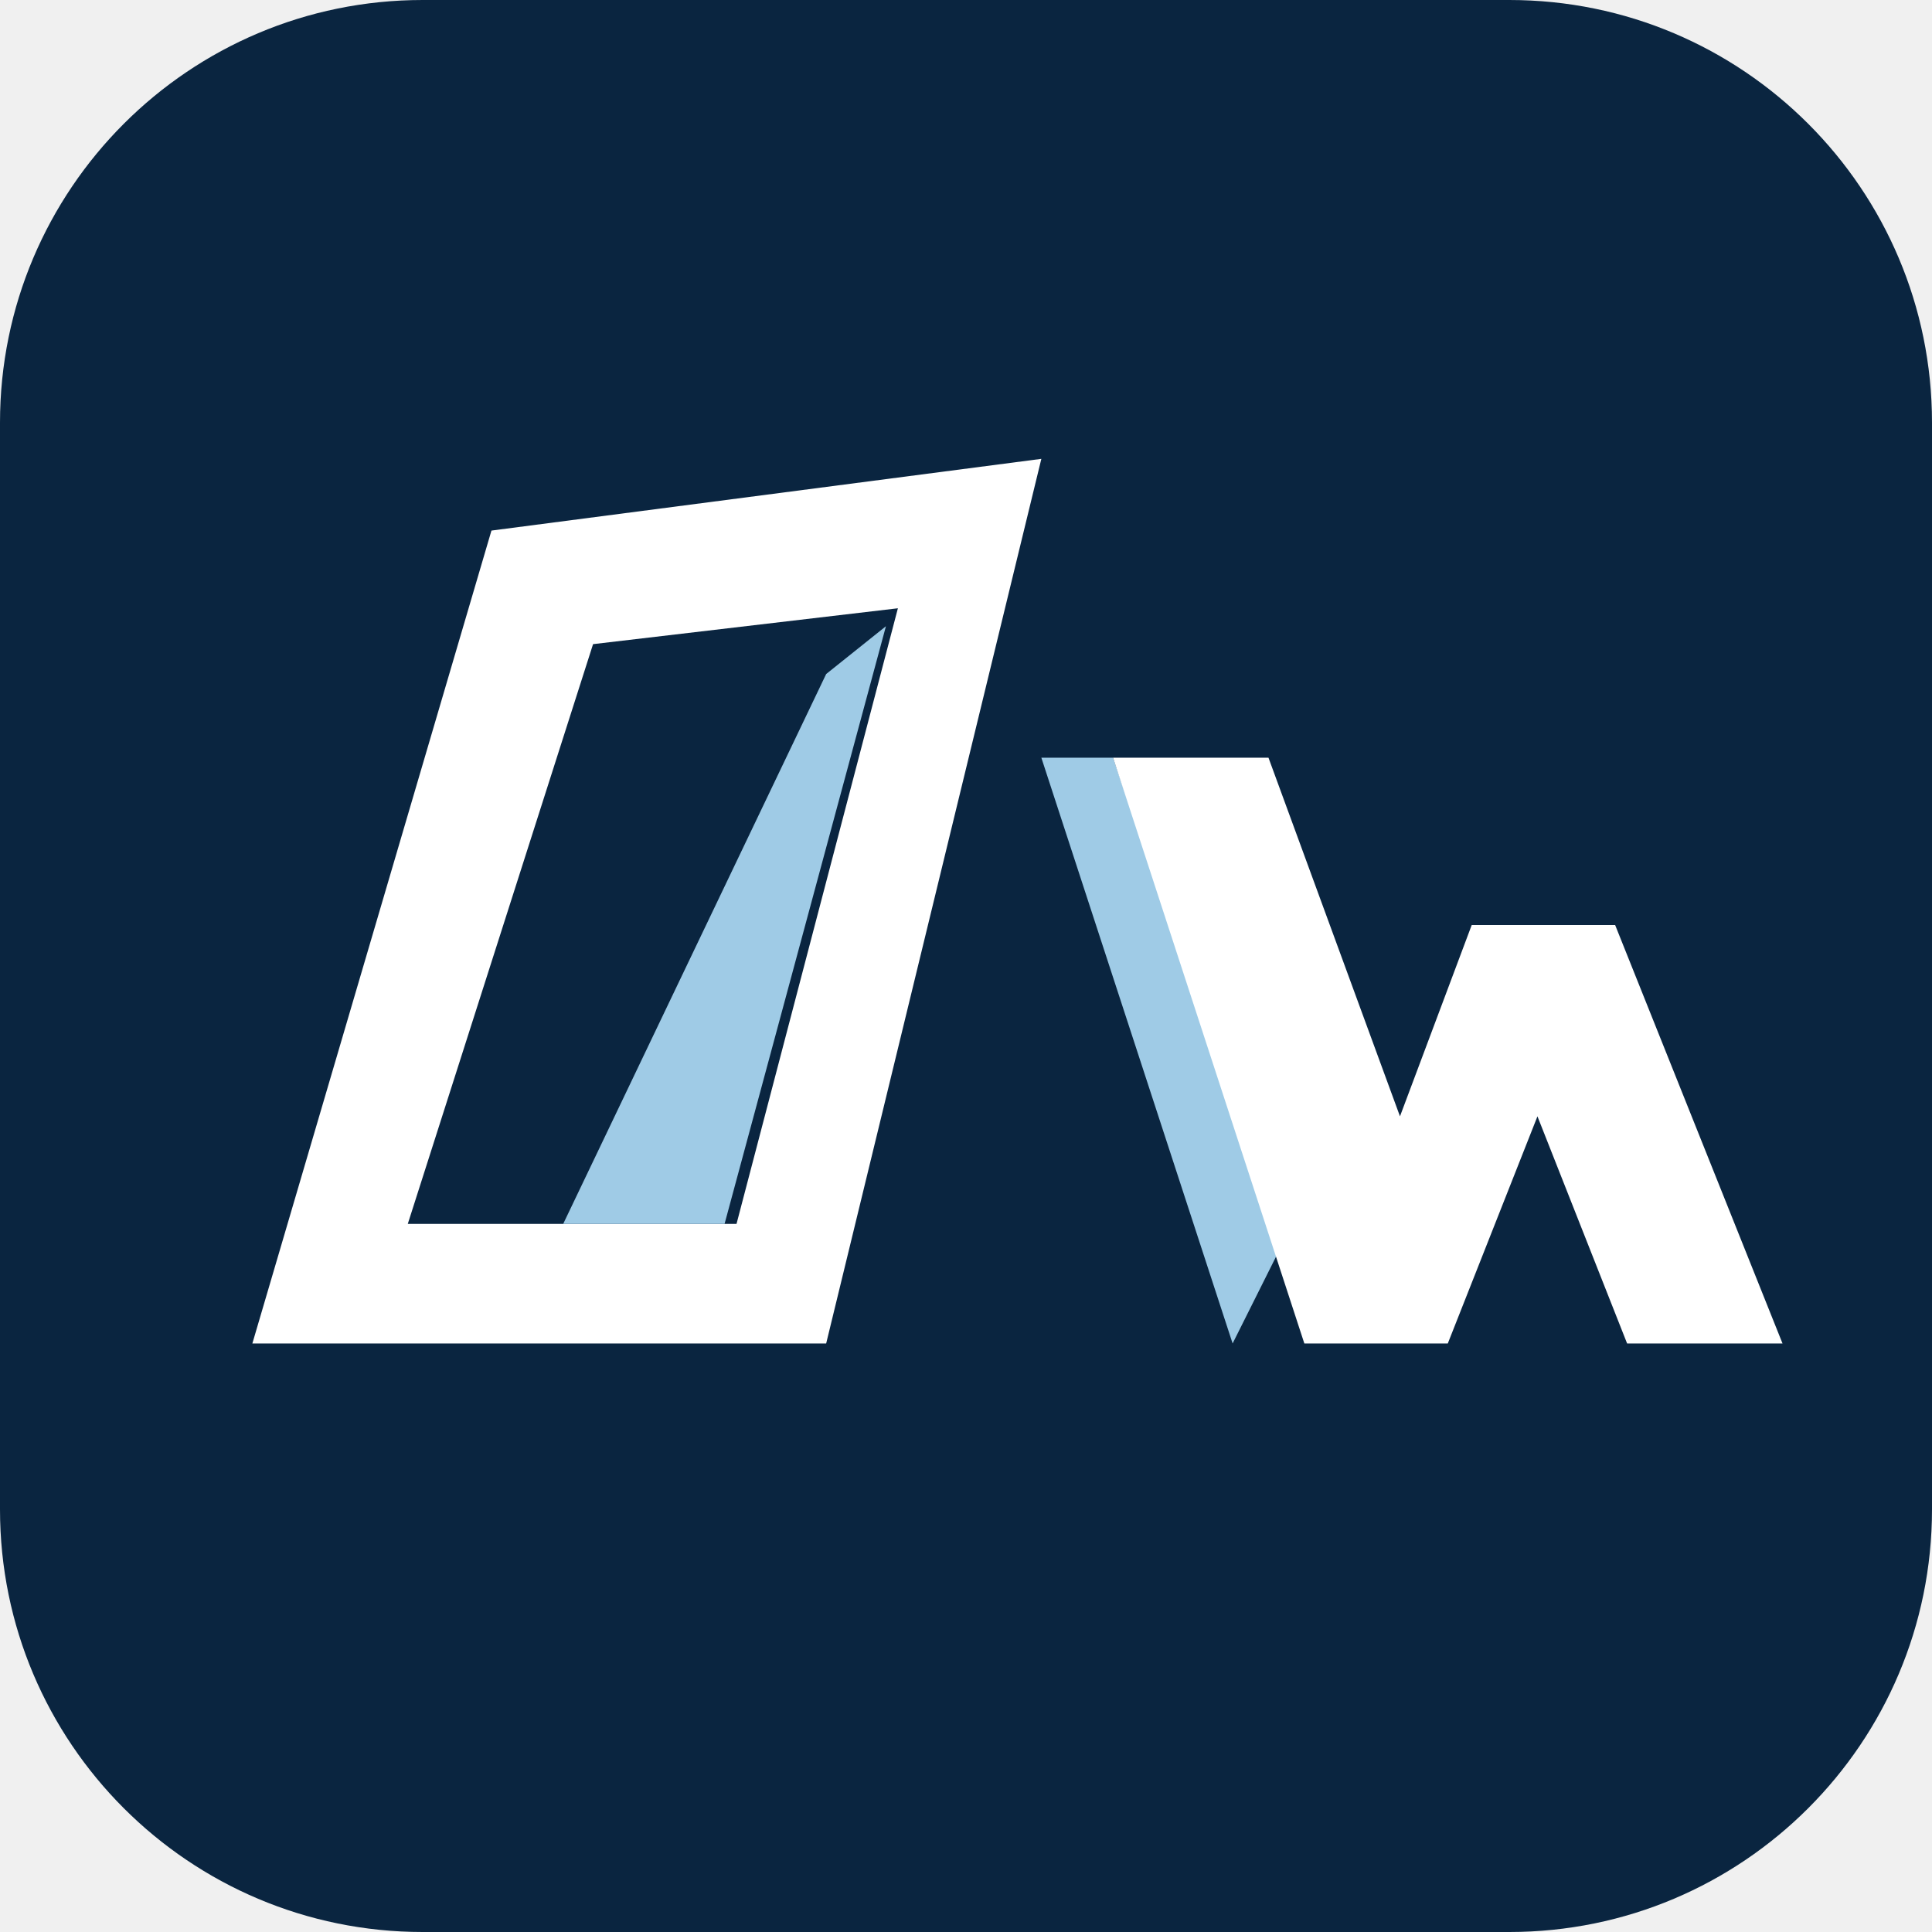
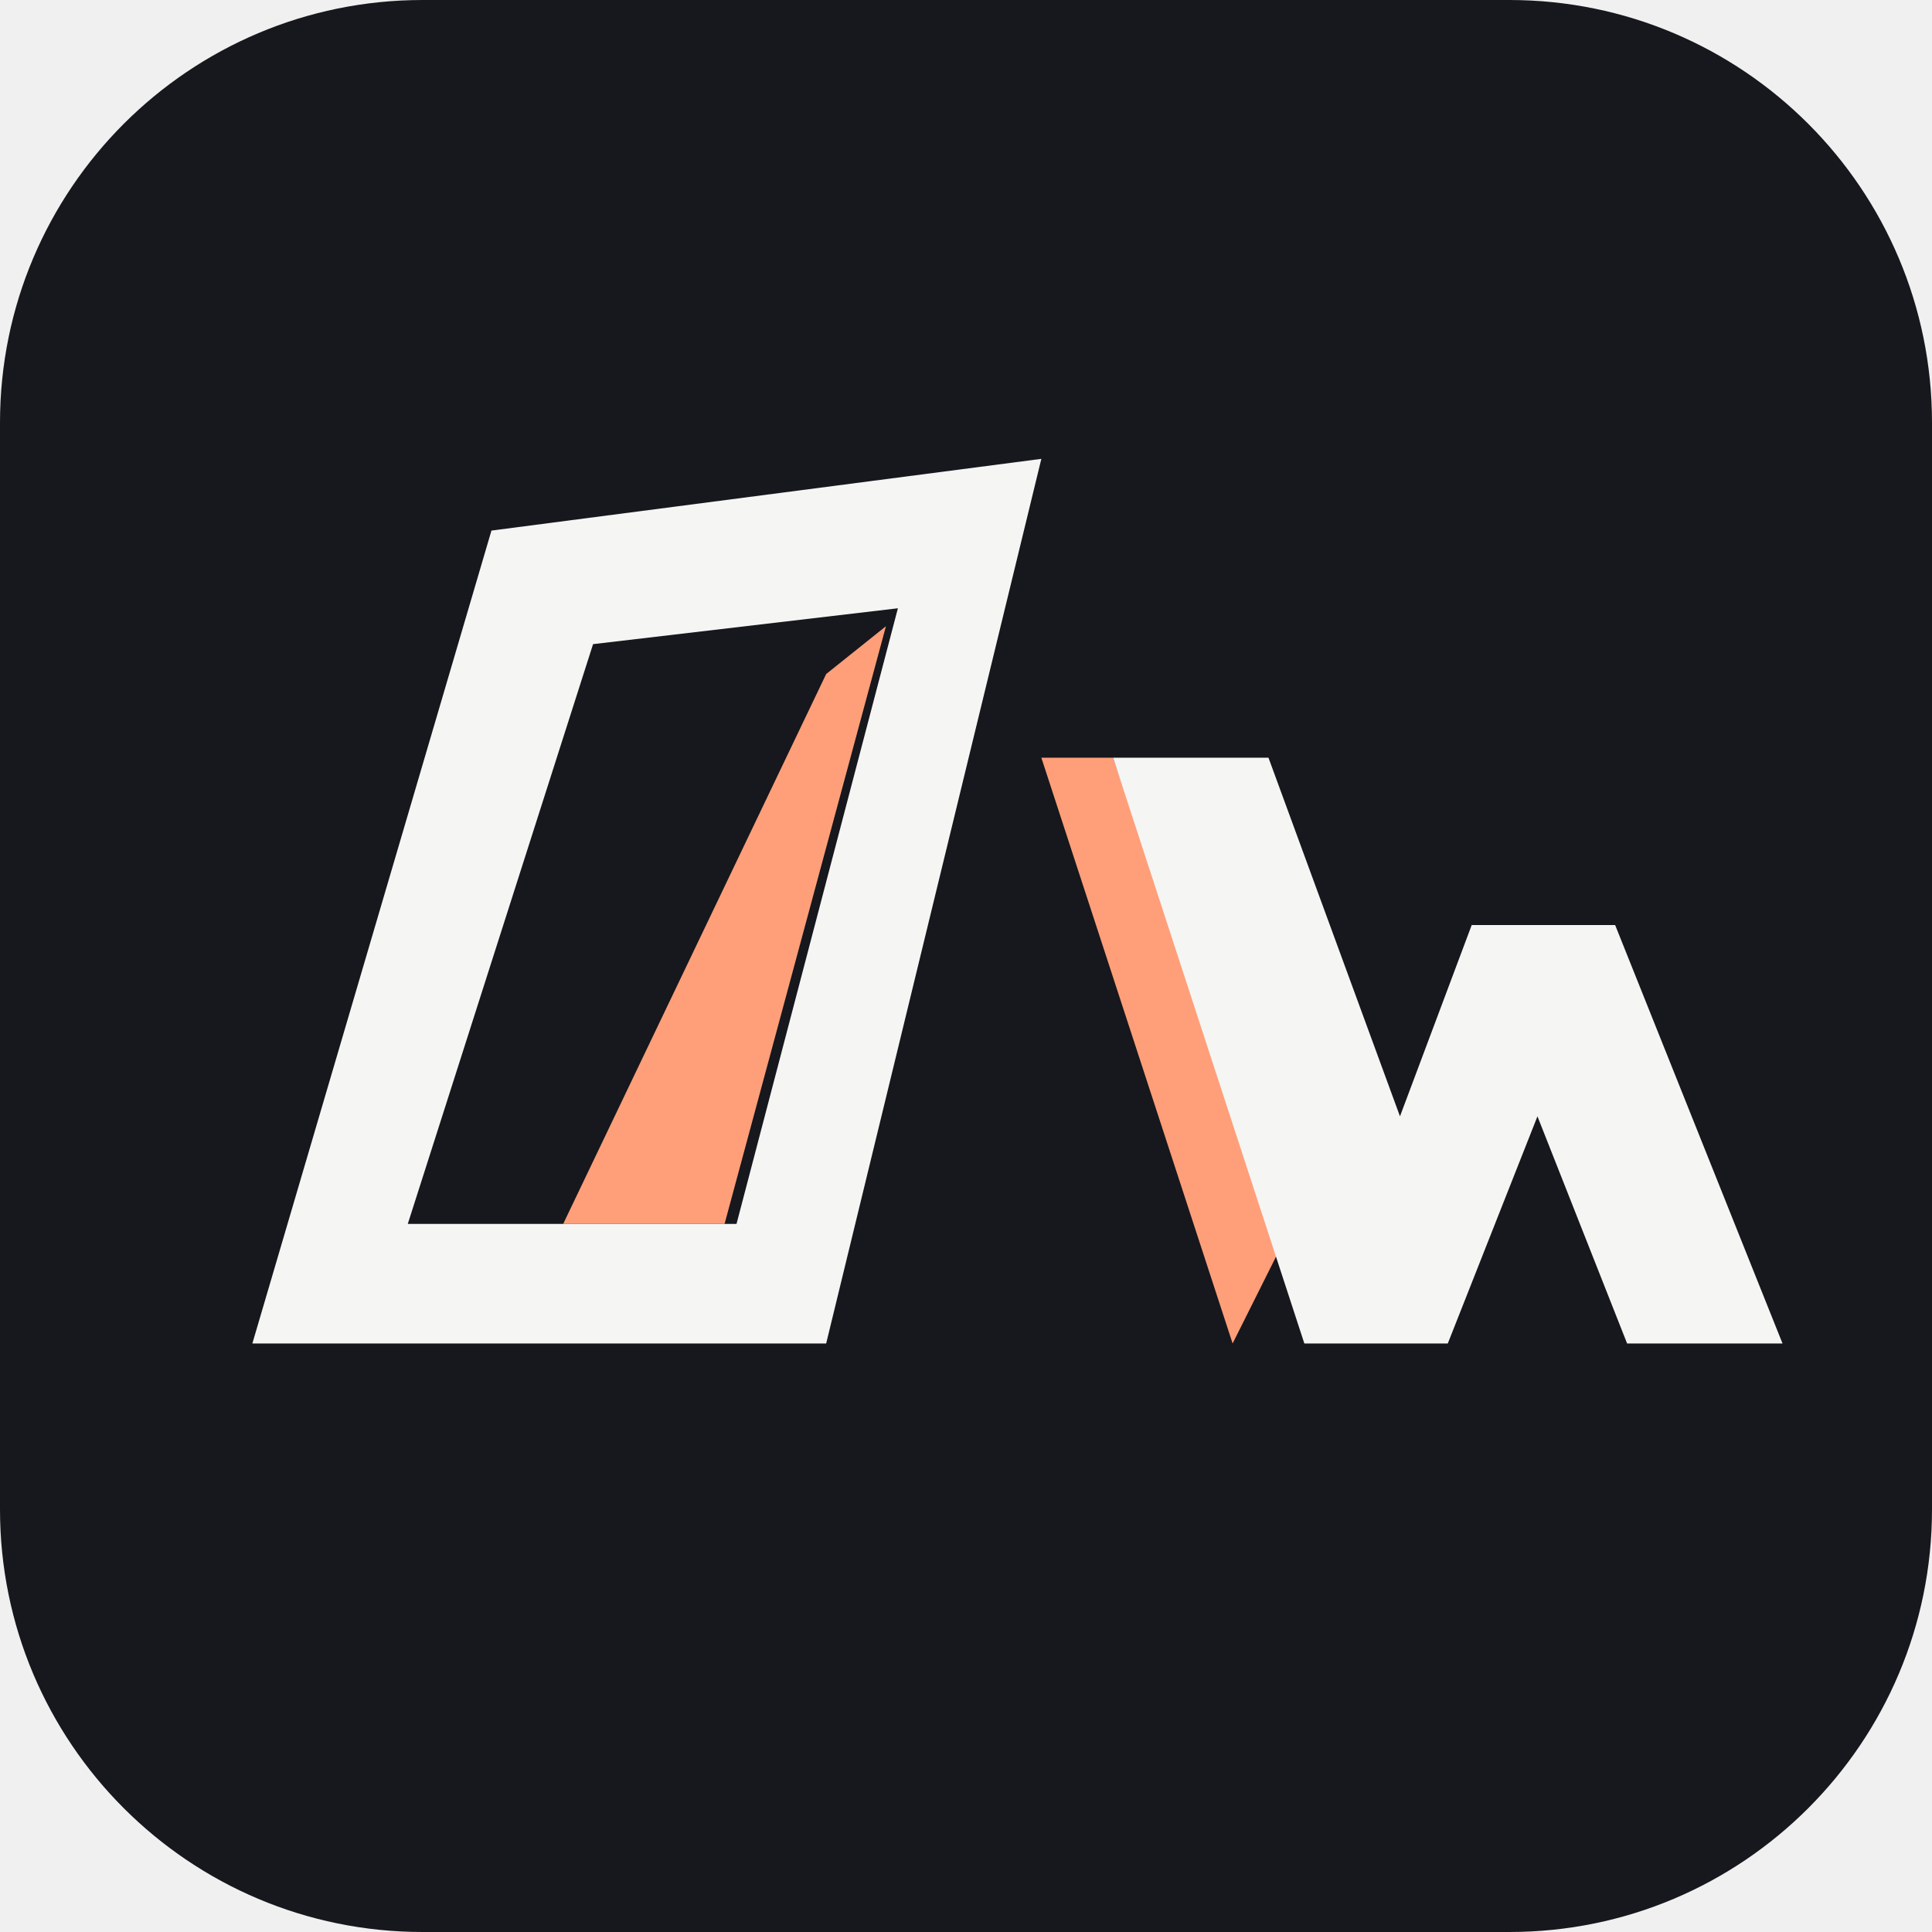
<svg xmlns="http://www.w3.org/2000/svg" viewBox="0 0 32 32">
-   <rect width="32" height="32" rx="7" fill="#0a2540" />
+   <rect width="32" height="32" rx="7" fill="#16181d" />
  <g transform="translate(2.2 7.6) scale(0.198)">
-     <path fill="#ffffff" fill-rule="evenodd" d="M30 6 L76 0 L58 74 L10 74 Z M38.5 15.5 L64 12.5 L50.5 64 L23 64 Z" />
-     <path fill="#9fcbe6" d="M36 64 L49.5 64 L63 14 L58 18 Z" />
-     <path fill="#9fcbe6" d="M76 25 L82 25 L96 66 L92 74 Z" />
-     <path fill="#ffffff" d="M82 25 L95 25 L106 55 L112 39 L124 39 L138 74 L125 74 L117.5 55 L110 74 L98 74 Z" />
+     <path fill="#f5f5f3" fill-rule="evenodd" d="M30 6 L76 0 L58 74 L10 74 Z M38.5 15.5 L64 12.5 L50.5 64 L23 64 Z" />
+     <path fill="#ff9f7a" d="M36 64 L49.5 64 L63 14 L58 18 Z" />
+     <path fill="#ff9f7a" d="M76 25 L82 25 L96 66 L92 74 Z" />
+     <path fill="#f5f5f3" d="M82 25 L95 25 L106 55 L112 39 L124 39 L138 74 L125 74 L117.5 55 L110 74 L98 74 Z" />
  </g>
</svg>
